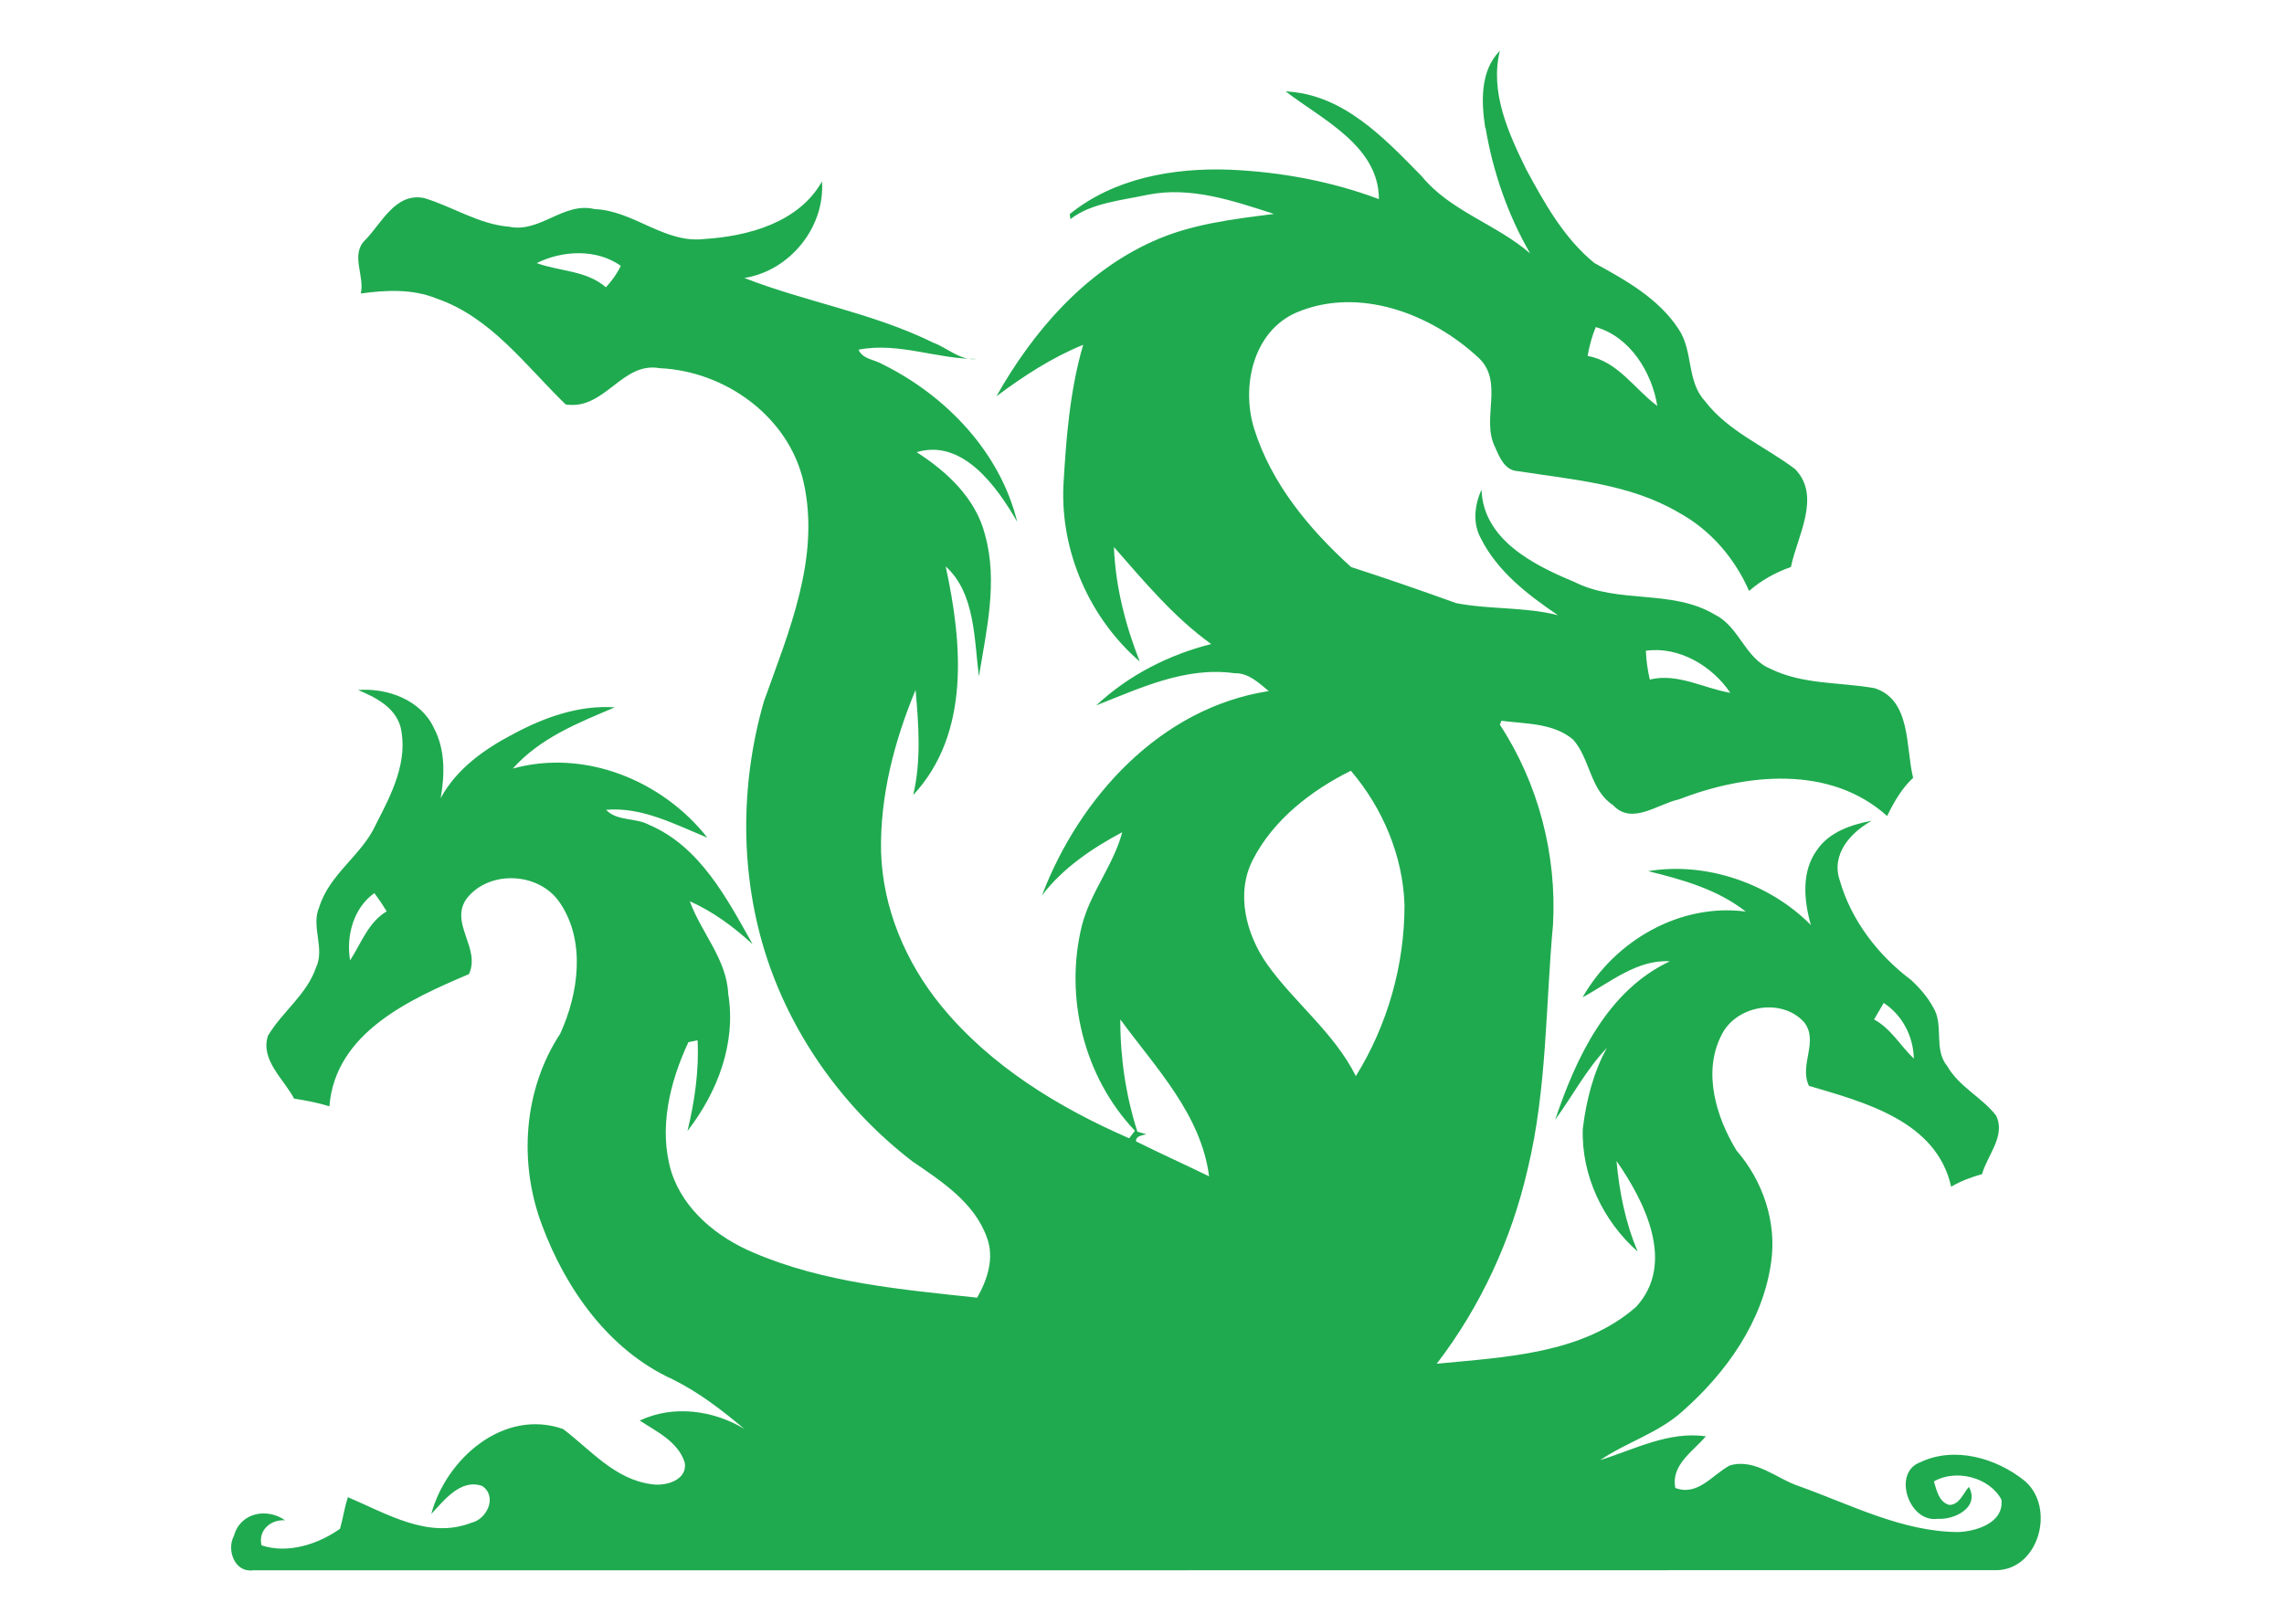
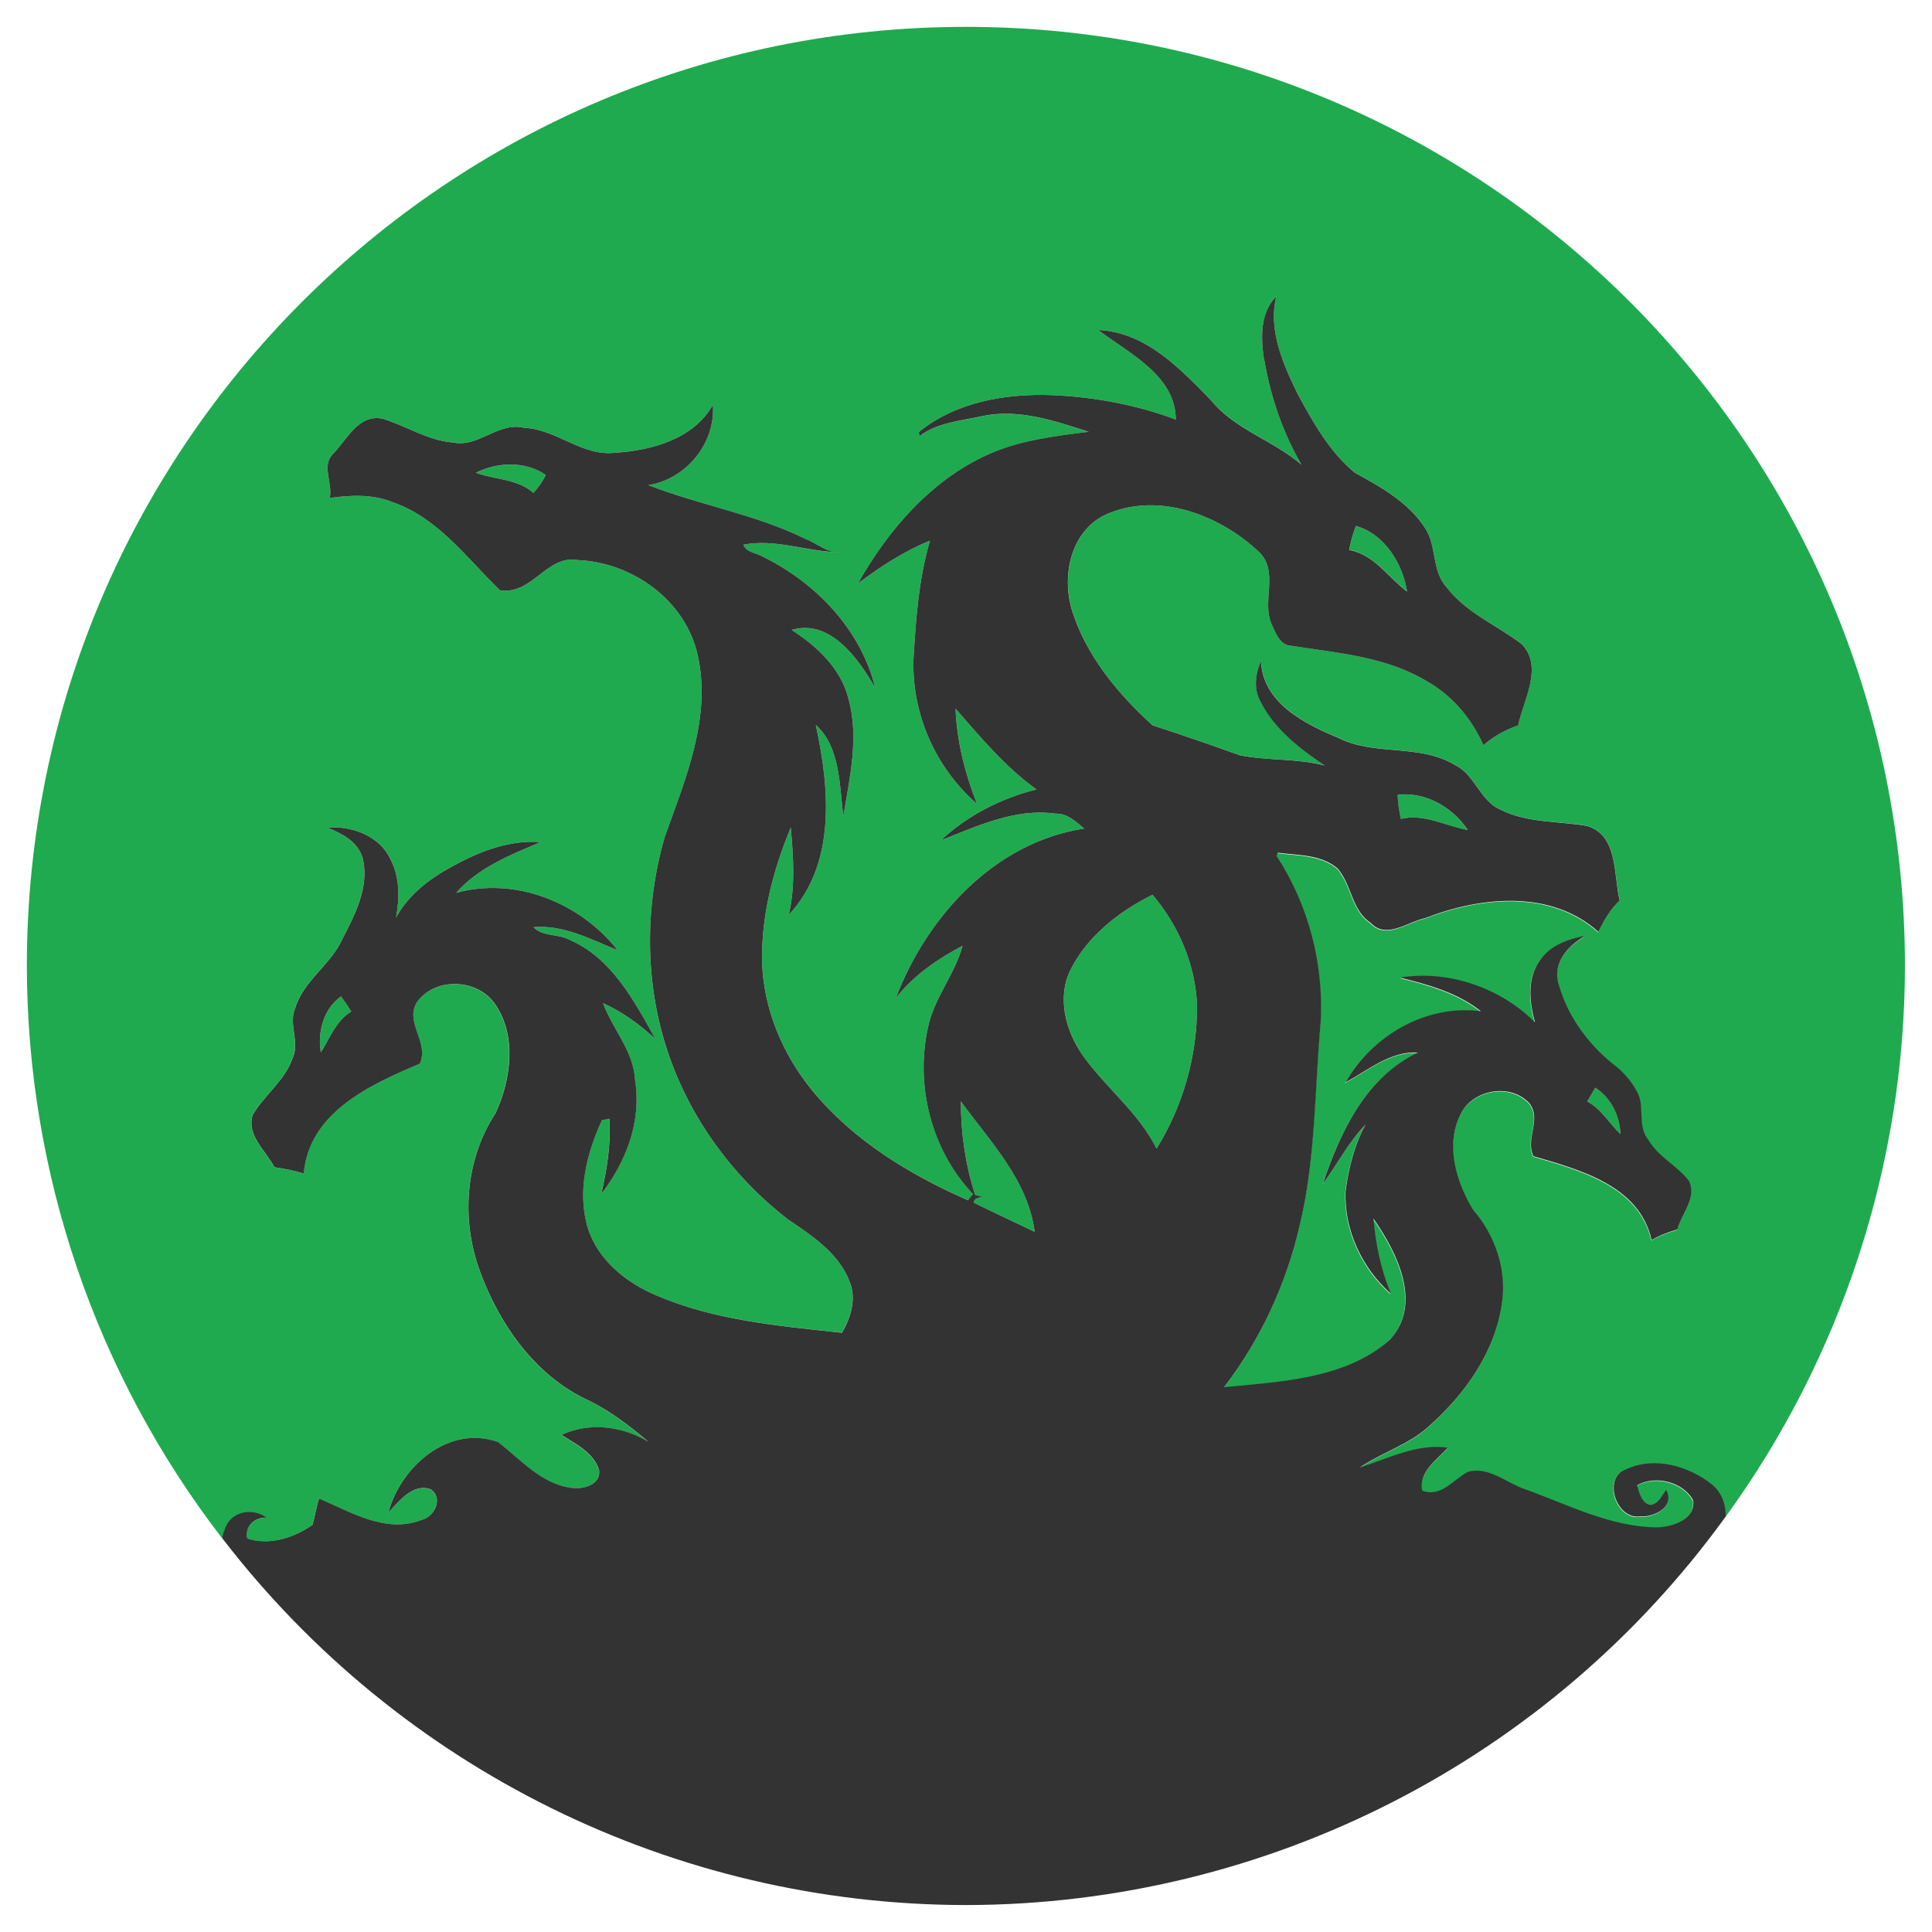
- <svg xmlns="http://www.w3.org/2000/svg" version="1.1" width="450" height="320" viewBox="0 0 45 32">
-   <path fill="#1faa4f" d="M29.262 2.518c-0.077-0.512-0.104-1.119 0.289-1.518-0.201 0.814 0.167 1.62 0.518 2.336 0.361 0.668 0.747 1.362 1.344 1.847 0.617 0.338 1.269 0.701 1.663 1.308 0.285 0.427 0.153 1.017 0.511 1.408 0.463 0.608 1.19 0.896 1.781 1.346 0.521 0.537 0.042 1.319-0.083 1.929-0.301 0.105-0.583 0.261-0.824 0.472-0.283-0.648-0.765-1.208-1.39-1.547-0.959-0.565-2.089-0.645-3.163-0.814-0.261-0.012-0.363-0.272-0.452-0.474-0.279-0.555 0.18-1.277-0.318-1.754-0.932-0.872-2.367-1.424-3.603-0.895-0.853 0.378-1.082 1.463-0.825 2.288 0.336 1.076 1.084 1.978 1.909 2.724 0.691 0.224 1.383 0.463 2.069 0.711 0.662 0.13 1.35 0.071 2.008 0.239-0.592-0.4-1.194-0.863-1.52-1.515-0.167-0.303-0.121-0.658 0.013-0.962 0.033 0.987 1.026 1.489 1.823 1.818 0.873 0.447 1.928 0.136 2.779 0.65 0.476 0.236 0.59 0.858 1.088 1.063 0.639 0.317 1.368 0.262 2.051 0.383 0.729 0.229 0.613 1.168 0.763 1.768-0.226 0.209-0.379 0.479-0.512 0.752-1.128-1.015-2.79-0.836-4.105-0.327-0.419 0.091-0.925 0.513-1.295 0.113-0.455-0.299-0.447-0.905-0.785-1.29-0.391-0.333-0.936-0.309-1.415-0.373-0.007 0.019-0.022 0.059-0.030 0.078 0.758 1.155 1.123 2.56 1.047 3.938-0.148 1.608-0.118 3.242-0.5 4.821-0.318 1.386-0.925 2.705-1.791 3.834 1.341-0.132 2.859-0.187 3.924-1.117 0.792-0.853 0.176-2.078-0.382-2.879 0.055 0.61 0.176 1.22 0.418 1.786-0.684-0.6-1.116-1.51-1.082-2.425 0.068-0.55 0.205-1.101 0.474-1.589-0.404 0.423-0.675 0.945-1.018 1.414 0.413-1.225 1.025-2.539 2.259-3.121-0.646-0.038-1.18 0.418-1.719 0.71 0.634-1.115 1.917-1.86 3.214-1.69-0.56-0.439-1.244-0.629-1.922-0.796 1.137-0.191 2.396 0.24 3.205 1.062-0.136-0.483-0.192-1.054 0.123-1.482 0.243-0.355 0.674-0.497 1.077-0.574-0.42 0.233-0.807 0.663-0.629 1.181 0.225 0.783 0.755 1.471 1.402 1.956 0.169 0.156 0.322 0.331 0.433 0.533 0.225 0.355 0.003 0.83 0.281 1.165 0.232 0.408 0.679 0.612 0.961 0.973 0.199 0.398-0.171 0.782-0.275 1.156-0.212 0.060-0.419 0.136-0.609 0.249-0.286-1.295-1.703-1.664-2.801-1.988-0.202-0.413 0.204-0.88-0.099-1.258-0.447-0.489-1.35-0.326-1.63 0.267-0.367 0.727-0.1 1.607 0.3 2.263 0.522 0.602 0.8 1.419 0.682 2.214-0.165 1.158-0.881 2.165-1.742 2.924-0.473 0.431-1.103 0.61-1.625 0.966 0.676-0.213 1.352-0.574 2.082-0.47-0.253 0.3-0.692 0.564-0.601 1.018 0.447 0.169 0.731-0.266 1.077-0.445 0.5-0.142 0.918 0.264 1.365 0.412 1.018 0.363 2.020 0.892 3.122 0.902 0.362-0.010 0.916-0.182 0.86-0.64-0.238-0.443-0.897-0.606-1.33-0.358 0.053 0.174 0.101 0.413 0.307 0.464 0.201-0.008 0.269-0.229 0.383-0.357 0.219 0.404-0.279 0.654-0.621 0.63-0.562 0.078-0.896-0.913-0.334-1.116 0.673-0.319 1.494-0.082 2.051 0.366 0.63 0.531 0.274 1.803-0.608 1.762-11.431 0-22.863 0.005-34.294 0.003-0.362 0.051-0.527-0.402-0.377-0.679 0.123-0.456 0.645-0.561 1.008-0.307-0.287-0.018-0.532 0.196-0.465 0.494 0.523 0.171 1.111-0.020 1.547-0.326 0.060-0.206 0.087-0.42 0.156-0.623 0.758 0.32 1.584 0.834 2.429 0.505 0.311-0.069 0.522-0.519 0.216-0.726-0.423-0.149-0.748 0.281-1.003 0.552 0.293-1.089 1.427-2.086 2.598-1.674 0.541 0.411 1.023 0.996 1.744 1.087 0.271 0.045 0.717-0.078 0.65-0.433-0.134-0.408-0.551-0.603-0.885-0.821 0.658-0.312 1.447-0.206 2.058 0.162-0.439-0.369-0.897-0.722-1.414-0.977-1.253-0.572-2.103-1.78-2.571-3.041-0.462-1.226-0.365-2.664 0.361-3.769 0.362-0.792 0.508-1.827-0.010-2.584-0.406-0.601-1.393-0.649-1.836-0.075-0.342 0.484 0.285 0.975 0.047 1.486-1.168 0.496-2.633 1.155-2.749 2.605-0.227-0.071-0.46-0.116-0.695-0.151-0.204-0.388-0.671-0.763-0.515-1.241 0.279-0.469 0.761-0.807 0.945-1.339 0.184-0.386-0.106-0.813 0.067-1.201 0.204-0.654 0.843-1.018 1.118-1.631 0.302-0.585 0.643-1.244 0.479-1.922-0.113-0.386-0.492-0.576-0.835-0.719 0.576-0.046 1.236 0.195 1.493 0.745 0.227 0.424 0.217 0.925 0.135 1.386 0.315-0.58 0.868-0.972 1.441-1.269 0.609-0.326 1.289-0.569 1.99-0.52-0.724 0.305-1.474 0.604-2.009 1.206 1.412-0.391 2.944 0.231 3.832 1.361-0.637-0.259-1.286-0.61-1.995-0.548 0.213 0.228 0.585 0.151 0.85 0.297 0.999 0.426 1.533 1.451 2.037 2.352-0.369-0.339-0.778-0.643-1.237-0.847 0.225 0.621 0.725 1.138 0.757 1.826 0.159 0.975-0.213 1.939-0.803 2.701 0.141-0.585 0.229-1.184 0.199-1.787-0.045 0.010-0.136 0.028-0.181 0.037-0.365 0.783-0.592 1.698-0.338 2.548 0.242 0.765 0.915 1.305 1.633 1.605 1.387 0.592 2.91 0.722 4.394 0.882 0.204-0.355 0.344-0.787 0.191-1.188-0.246-0.69-0.896-1.107-1.472-1.502-1.314-1.012-2.334-2.414-2.857-3.991-0.539-1.631-0.537-3.426-0.063-5.071 0.491-1.374 1.115-2.831 0.782-4.317-0.289-1.29-1.542-2.191-2.834-2.248-0.751-0.136-1.082 0.836-1.854 0.714-0.785-0.759-1.468-1.718-2.543-2.087-0.475-0.193-0.995-0.168-1.493-0.099 0.079-0.352-0.211-0.77 0.088-1.055 0.326-0.336 0.595-0.939 1.159-0.826 0.564 0.168 1.075 0.517 1.676 0.565 0.61 0.129 1.072-0.498 1.686-0.347 0.77 0.031 1.373 0.682 2.159 0.589 0.867-0.055 1.862-0.324 2.318-1.135 0.062 0.905-0.636 1.764-1.53 1.903 1.221 0.476 2.538 0.69 3.722 1.275 0.288 0.105 0.534 0.363 0.859 0.32-0.771 0.010-1.542-0.337-2.331-0.182 0.081 0.192 0.322 0.194 0.48 0.291 1.245 0.617 2.31 1.728 2.646 3.101-0.395-0.686-1.072-1.645-1.981-1.372 0.6 0.384 1.168 0.914 1.347 1.628 0.258 0.921 0.029 1.873-0.12 2.79-0.095-0.73-0.071-1.64-0.655-2.167 0.326 1.498 0.492 3.29-0.64 4.506 0.16-0.679 0.108-1.385 0.047-2.072-0.419 1.009-0.703 2.094-0.68 3.194 0.034 1.107 0.484 2.173 1.181 3.027 0.97 1.188 2.315 2.009 3.707 2.615 0.029-0.037 0.086-0.111 0.114-0.148-1.006-1.058-1.394-2.634-1.045-4.045 0.167-0.654 0.622-1.188 0.795-1.839-0.592 0.315-1.171 0.707-1.581 1.244 0.738-1.937 2.337-3.696 4.467-4.025-0.199-0.163-0.399-0.361-0.676-0.352-0.96-0.135-1.854 0.293-2.721 0.633 0.634-0.593 1.423-0.995 2.263-1.208-0.739-0.532-1.321-1.234-1.916-1.912 0.030 0.776 0.225 1.536 0.508 2.256-0.985-0.852-1.559-2.156-1.504-3.46 0.054-0.934 0.126-1.878 0.39-2.781-0.617 0.251-1.176 0.617-1.709 1.014 0.716-1.269 1.73-2.447 3.082-3.053 0.751-0.341 1.578-0.437 2.388-0.54-0.801-0.257-1.636-0.548-2.489-0.378-0.512 0.111-1.113 0.16-1.523 0.48-0.006-0.033-0.010-0.067-0.014-0.099 0.877-0.711 2.047-0.915 3.148-0.875 1.002 0.043 2.004 0.227 2.944 0.58-0.003-1.049-1.113-1.566-1.838-2.123 1.132 0.053 1.939 0.916 2.679 1.67 0.567 0.694 1.474 0.945 2.139 1.524-0.441-0.761-0.733-1.608-0.879-2.474zM10.575 5.185c0.454 0.166 0.981 0.143 1.363 0.477 0.117-0.127 0.219-0.268 0.293-0.424-0.479-0.338-1.147-0.306-1.657-0.053zM31.44 6.446c-0.075 0.183-0.127 0.374-0.161 0.569 0.593 0.101 0.921 0.649 1.374 0.985-0.107-0.664-0.537-1.363-1.212-1.554zM32.427 12.823c0.008 0.192 0.034 0.382 0.078 0.569 0.553-0.133 1.055 0.171 1.586 0.261-0.359-0.532-1.011-0.92-1.664-0.829zM24.683 16.945c-0.342 0.665-0.129 1.47 0.28 2.054 0.545 0.767 1.325 1.353 1.75 2.208 0.625-1.007 0.961-2.189 0.959-3.375-0.031-0.967-0.432-1.912-1.057-2.643-0.777 0.386-1.529 0.965-1.932 1.756zM6.898 18.926c0.219-0.338 0.357-0.75 0.721-0.966-0.075-0.124-0.156-0.244-0.243-0.36-0.411 0.291-0.561 0.846-0.478 1.326zM36.924 20.091c0.333 0.18 0.517 0.517 0.783 0.771-0.010-0.438-0.224-0.855-0.593-1.097-0.065 0.108-0.128 0.216-0.191 0.326zM22.073 20.087c-0.003 0.751 0.107 1.499 0.336 2.215 0.043 0.012 0.131 0.037 0.174 0.049-0.078 0.029-0.208 0.030-0.2 0.142 0.476 0.238 0.961 0.455 1.439 0.689-0.16-1.227-1.053-2.139-1.75-3.094z" />
+ <svg xmlns="http://www.w3.org/2000/svg" version="1.1" width="200" height="200" viewBox="0 0 20 20" id="svg3967">
+   <defs id="defs3971">
+     </defs>
+   <path style="fill:#1faa4f;fill-opacity:1;stroke:none;stroke-width:0.092;stroke-miterlimit:4;stroke-dasharray:none;stroke-dashoffset:0;stroke-opacity:0.961" d="M 10,0.278 C 4.631,0.278 0.278,4.631 0.278,10 c 0.002,2.144 0.713,4.227 2.022,5.925 0.047,-0.23 0.316,-0.309 0.462,-0.213 -0.125,-0.008 -0.232,0.086 -0.203,0.216 0.228,0.075 0.485,-0.009 0.675,-0.142 0.026,-0.09 0.038,-0.183 0.068,-0.272 0.331,0.14 0.692,0.364 1.061,0.221 0.136,-0.03 0.228,-0.227 0.094,-0.317 -0.185,-0.065 -0.327,0.123 -0.438,0.241 0.128,-0.476 0.623,-0.911 1.134,-0.731 0.236,0.179 0.447,0.435 0.762,0.475 0.118,0.02 0.313,-0.034 0.284,-0.189 -0.059,-0.178 -0.241,-0.263 -0.387,-0.359 0.287,-0.136 0.632,-0.09 0.899,0.071 C 6.519,14.763 6.319,14.609 6.094,14.498 5.546,14.248 5.175,13.721 4.971,13.17 4.769,12.635 4.812,12.007 5.129,11.524 5.287,11.178 5.35,10.727 5.124,10.396 4.947,10.134 4.516,10.113 4.323,10.363 c -0.149,0.211 0.124,0.426 0.021,0.649 -0.51,0.217 -1.15,0.504 -1.2,1.137 -0.099,-0.031 -0.201,-0.051 -0.304,-0.066 -0.089,-0.169 -0.293,-0.333 -0.225,-0.542 0.122,-0.205 0.332,-0.352 0.412,-0.585 0.08,-0.169 -0.046,-0.355 0.029,-0.524 C 3.145,10.147 3.424,9.988 3.545,9.721 3.676,9.465 3.825,9.177 3.754,8.881 3.704,8.713 3.539,8.63 3.389,8.567 c 0.252,-0.02 0.54,0.085 0.652,0.325 0.099,0.185 0.095,0.404 0.059,0.605 C 4.237,9.245 4.479,9.073 4.729,8.944 4.995,8.801 5.292,8.695 5.598,8.717 5.282,8.85 4.954,8.98 4.721,9.243 5.337,9.073 6.006,9.344 6.394,9.837 6.116,9.724 5.832,9.571 5.523,9.598 c 0.093,0.1 0.256,0.066 0.371,0.13 0.436,0.186 0.669,0.634 0.889,1.027 -0.161,-0.148 -0.34,-0.281 -0.54,-0.37 0.098,0.271 0.316,0.497 0.33,0.797 0.069,0.426 -0.093,0.847 -0.351,1.179 0.062,-0.255 0.1,-0.517 0.087,-0.78 -0.02,0.004 -0.059,0.012 -0.079,0.016 -0.159,0.342 -0.258,0.741 -0.147,1.113 0.106,0.334 0.4,0.57 0.713,0.701 0.606,0.258 1.271,0.315 1.919,0.385 0.089,-0.155 0.15,-0.343 0.083,-0.519 C 8.691,12.976 8.407,12.794 8.156,12.622 7.582,12.18 7.137,11.567 6.908,10.879 6.673,10.167 6.674,9.383 6.881,8.665 7.095,8.065 7.368,7.429 7.222,6.78 7.096,6.216 6.549,5.823 5.985,5.798 5.657,5.739 5.512,6.163 5.175,6.11 4.833,5.779 4.534,5.36 4.065,5.199 3.858,5.114 3.631,5.125 3.413,5.155 3.448,5.002 3.321,4.819 3.451,4.695 3.594,4.548 3.711,4.285 3.958,4.334 4.204,4.408 4.427,4.56 4.689,4.581 4.956,4.637 5.157,4.363 5.426,4.429 5.762,4.443 6.025,4.727 6.368,4.687 6.747,4.663 7.181,4.545 7.38,4.191 c 0.027,0.395 -0.278,0.77 -0.668,0.831 0.533,0.208 1.108,0.301 1.625,0.557 0.103,0.037 0.193,0.118 0.3,0.137 0.025,0.001 0.05,0.003 0.075,0.003 -0.026,0.003 -0.051,0.001 -0.075,-0.003 C 8.326,5.7 8.014,5.576 7.695,5.639 7.73,5.723 7.835,5.723 7.904,5.766 8.448,6.035 8.913,6.52 9.06,7.12 8.887,6.82 8.592,6.402 8.195,6.521 8.457,6.689 8.705,6.92 8.783,7.232 8.895,7.634 8.796,8.05 8.73,8.45 8.689,8.131 8.7,7.734 8.445,7.504 8.587,8.158 8.659,8.94 8.165,9.471 8.235,9.175 8.212,8.867 8.186,8.567 8.003,9.007 7.879,9.481 7.889,9.961 c 0.015,0.483 0.211,0.949 0.516,1.322 0.424,0.519 1.011,0.877 1.619,1.142 0.013,-0.016 0.038,-0.048 0.05,-0.065 C 9.634,11.898 9.464,11.21 9.616,10.594 9.689,10.308 9.888,10.075 9.964,9.791 9.705,9.928 9.452,10.1 9.273,10.334 9.595,9.488 10.294,8.72 11.224,8.577 11.137,8.505 11.049,8.419 10.929,8.423 10.509,8.364 10.119,8.551 9.74,8.699 10.017,8.44 10.362,8.265 10.729,8.172 10.406,7.94 10.152,7.633 9.892,7.337 9.905,7.676 9.99,8.008 10.114,8.322 9.684,7.95 9.433,7.381 9.457,6.811 9.481,6.403 9.512,5.991 9.627,5.597 9.358,5.706 9.114,5.866 8.881,6.04 9.194,5.486 9.637,4.971 10.227,4.707 10.555,4.558 10.916,4.516 11.27,4.471 10.92,4.358 10.555,4.231 10.183,4.306 9.959,4.354 9.697,4.376 9.518,4.515 c -0.003,-0.014 -0.004,-0.029 -0.006,-0.043 0.383,-0.31 0.894,-0.399 1.374,-0.382 0.438,0.019 0.875,0.099 1.286,0.253 -0.001,-0.458 -0.486,-0.684 -0.803,-0.927 0.494,0.023 0.847,0.4 1.17,0.729 0.248,0.303 0.644,0.413 0.934,0.665 -0.193,-0.332 -0.32,-0.702 -0.384,-1.08 l -0.003,-0.001 c -0.034,-0.224 -0.045,-0.488 0.126,-0.663 -0.088,0.355 0.073,0.707 0.226,1.02 0.158,0.292 0.326,0.595 0.587,0.806 0.269,0.148 0.554,0.306 0.726,0.571 0.124,0.186 0.067,0.444 0.223,0.615 0.202,0.265 0.519,0.391 0.778,0.588 0.227,0.234 0.018,0.576 -0.036,0.842 C 15.585,7.555 15.462,7.623 15.356,7.715 15.233,7.432 15.022,7.188 14.749,7.04 14.33,6.793 13.837,6.758 13.368,6.684 13.254,6.679 13.21,6.565 13.171,6.477 13.049,6.235 13.249,5.92 13.032,5.711 12.625,5.331 11.998,5.09 11.459,5.321 c -0.372,0.165 -0.472,0.639 -0.36,0.999 0.147,0.47 0.473,0.864 0.834,1.189 0.302,0.098 0.604,0.202 0.903,0.31 0.289,0.057 0.589,0.031 0.877,0.104 -0.258,-0.175 -0.521,-0.377 -0.664,-0.662 -0.073,-0.132 -0.053,-0.287 0.006,-0.42 0.014,0.431 0.448,0.65 0.796,0.794 0.381,0.195 0.842,0.06 1.213,0.284 0.208,0.103 0.258,0.375 0.475,0.464 0.279,0.138 0.597,0.114 0.896,0.167 0.318,0.1 0.268,0.51 0.333,0.772 C 16.669,9.414 16.602,9.532 16.544,9.652 16.051,9.208 15.326,9.287 14.751,9.509 14.568,9.549 14.347,9.733 14.186,9.558 13.987,9.428 13.991,9.163 13.843,8.995 13.672,8.85 13.435,8.86 13.225,8.832 c -0.003,0.008 -0.01,0.026 -0.013,0.034 0.331,0.504 0.49,1.118 0.457,1.72 -0.065,0.702 -0.051,1.416 -0.218,2.105 -0.139,0.605 -0.404,1.181 -0.782,1.674 0.586,-0.058 1.248,-0.082 1.713,-0.488 0.346,-0.372 0.077,-0.907 -0.167,-1.257 0.024,0.266 0.077,0.533 0.183,0.78 -0.299,-0.262 -0.487,-0.659 -0.472,-1.059 0.03,-0.24 0.089,-0.481 0.207,-0.694 -0.176,0.185 -0.295,0.413 -0.444,0.617 0.18,-0.535 0.448,-1.109 0.986,-1.363 -0.282,-0.017 -0.515,0.182 -0.751,0.31 0.277,-0.487 0.837,-0.812 1.403,-0.738 -0.245,-0.192 -0.543,-0.275 -0.839,-0.348 0.496,-0.083 1.046,0.105 1.399,0.464 -0.059,-0.211 -0.084,-0.46 0.054,-0.647 0.106,-0.155 0.294,-0.217 0.47,-0.251 -0.183,0.102 -0.352,0.289 -0.275,0.516 0.098,0.342 0.33,0.642 0.612,0.854 0.074,0.068 0.141,0.145 0.189,0.233 0.098,0.155 0.001,0.362 0.123,0.509 0.101,0.178 0.296,0.267 0.42,0.425 0.087,0.174 -0.075,0.341 -0.12,0.505 -0.093,0.026 -0.183,0.059 -0.266,0.109 -0.125,-0.565 -0.744,-0.727 -1.223,-0.868 -0.088,-0.18 0.089,-0.384 -0.043,-0.549 -0.195,-0.214 -0.589,-0.142 -0.712,0.117 -0.16,0.317 -0.044,0.702 0.131,0.988 0.228,0.263 0.349,0.62 0.298,0.967 -0.072,0.506 -0.385,0.945 -0.761,1.277 -0.207,0.188 -0.482,0.266 -0.71,0.422 0.295,-0.093 0.59,-0.251 0.909,-0.205 -0.11,0.131 -0.302,0.246 -0.263,0.445 0.195,0.074 0.319,-0.116 0.47,-0.194 0.218,-0.062 0.401,0.115 0.596,0.18 0.445,0.159 0.882,0.39 1.363,0.394 0.158,-0.004 0.4,-0.08 0.376,-0.279 -0.104,-0.193 -0.392,-0.265 -0.581,-0.156 0.023,0.076 0.044,0.18 0.134,0.203 0.088,-0.003 0.117,-0.1 0.167,-0.156 0.096,0.176 -0.122,0.285 -0.271,0.275 -0.245,0.034 -0.391,-0.398 -0.146,-0.487 0.294,-0.139 0.652,-0.036 0.896,0.16 0.097,0.082 0.14,0.205 0.138,0.328 1.204,-1.657 1.855,-3.652 1.858,-5.7 C 19.722,4.631 15.369,0.278 10,0.278 Z M 5.293,4.809 c -0.127,-0.001 -0.255,0.03 -0.367,0.085 h 3.9e-4 C 5.125,4.966 5.355,4.956 5.522,5.102 5.573,5.047 5.617,4.985 5.65,4.917 5.545,4.843 5.42,4.81 5.293,4.809 Z M 14.037,5.445 c -0.033,0.08 -0.055,0.163 -0.07,0.248 0.259,0.044 0.402,0.283 0.6,0.43 C 14.52,5.833 14.332,5.528 14.037,5.445 Z m 0.537,2.779 c -0.035,-0.001 -0.071,5e-4 -0.107,0.005 0.004,0.084 0.015,0.166 0.034,0.248 0.241,-0.058 0.461,0.075 0.692,0.114 -0.137,-0.203 -0.372,-0.358 -0.62,-0.367 z m -2.644,1.038 C 11.591,9.431 11.263,9.684 11.087,10.029 c -0.149,0.29 -0.056,0.642 0.122,0.897 0.238,0.335 0.578,0.591 0.764,0.964 0.273,-0.44 0.42,-0.956 0.419,-1.474 -0.014,-0.422 -0.189,-0.835 -0.462,-1.154 z M 3.53,10.315 C 3.35,10.442 3.285,10.684 3.321,10.894 3.417,10.746 3.477,10.566 3.636,10.472 3.603,10.418 3.568,10.365 3.53,10.315 Z m 12.985,0.945 c -0.028,0.047 -0.056,0.094 -0.083,0.142 h 4e-4 c 0.145,0.079 0.226,0.226 0.342,0.337 -0.004,-0.191 -0.098,-0.373 -0.259,-0.479 z M 9.947,11.402 c -0.001,0.327 0.047,0.654 0.147,0.966 0.019,0.005 0.057,0.016 0.076,0.021 -0.034,0.013 -0.091,0.013 -0.087,0.062 0.208,0.104 0.42,0.199 0.628,0.301 -0.07,-0.535 -0.459,-0.933 -0.764,-1.35 z" id="path3975-9" />
+   <path style="fill:#333333;fill-opacity:1;stroke:none;stroke-width:0.092;stroke-miterlimit:4;stroke-dasharray:none;stroke-dashoffset:0;stroke-opacity:0.961" d="m 13.212,3.067 c -0.172,0.174 -0.16,0.439 -0.126,0.663 l 0.003,0.001 c 0.064,0.378 0.191,0.748 0.384,1.08 C 13.182,4.558 12.786,4.449 12.539,4.146 12.216,3.816 11.863,3.439 11.369,3.416 11.686,3.659 12.17,3.885 12.172,4.343 11.761,4.189 11.324,4.109 10.886,4.09 10.405,4.073 9.895,4.162 9.512,4.472 c 0.002,0.014 0.003,0.029 0.006,0.043 0.179,-0.14 0.441,-0.161 0.665,-0.21 0.372,-0.074 0.737,0.053 1.087,0.165 -0.354,0.045 -0.715,0.087 -1.043,0.236 C 9.637,4.971 9.194,5.486 8.881,6.04 9.114,5.866 9.358,5.706 9.627,5.597 9.512,5.991 9.481,6.403 9.457,6.811 9.433,7.381 9.684,7.95 10.114,8.322 9.99,8.008 9.905,7.676 9.892,7.337 10.152,7.633 10.406,7.94 10.729,8.172 10.362,8.265 10.017,8.44 9.74,8.699 10.119,8.551 10.509,8.364 10.929,8.423 c 0.121,-0.004 0.208,0.083 0.295,0.154 C 10.294,8.72 9.595,9.488 9.273,10.334 9.452,10.1 9.705,9.928 9.964,9.791 9.888,10.075 9.689,10.308 9.616,10.594 c -0.152,0.616 0.017,1.304 0.456,1.766 -0.012,0.016 -0.037,0.049 -0.05,0.065 C 9.415,12.16 8.828,11.802 8.404,11.283 8.1,10.91 7.904,10.444 7.889,9.961 7.879,9.481 8.003,9.007 8.186,8.567 8.212,8.867 8.235,9.175 8.165,9.471 8.659,8.94 8.587,8.158 8.445,7.504 8.7,7.734 8.689,8.131 8.73,8.45 8.796,8.05 8.895,7.634 8.783,7.232 8.705,6.92 8.457,6.689 8.195,6.521 8.592,6.402 8.887,6.82 9.06,7.12 8.913,6.52 8.448,6.035 7.904,5.766 7.835,5.723 7.73,5.723 7.695,5.639 8.014,5.576 8.326,5.7 8.638,5.715 8.531,5.697 8.44,5.616 8.338,5.579 7.821,5.323 7.245,5.23 6.712,5.022 7.103,4.961 7.408,4.586 7.38,4.191 7.181,4.545 6.747,4.663 6.368,4.687 6.025,4.727 5.762,4.443 5.426,4.429 5.157,4.363 4.956,4.637 4.689,4.581 4.427,4.56 4.204,4.408 3.958,4.334 3.711,4.285 3.594,4.548 3.451,4.695 3.321,4.819 3.448,5.002 3.413,5.155 3.631,5.125 3.858,5.114 4.065,5.199 4.534,5.36 4.833,5.779 5.175,6.11 5.512,6.163 5.657,5.739 5.985,5.798 6.549,5.823 7.096,6.216 7.222,6.78 7.368,7.429 7.095,8.065 6.881,8.665 c -0.207,0.718 -0.208,1.502 0.028,2.214 0.228,0.689 0.674,1.301 1.247,1.743 0.252,0.172 0.535,0.355 0.643,0.656 0.067,0.175 0.006,0.364 -0.083,0.519 C 8.067,13.726 7.402,13.67 6.797,13.411 6.483,13.28 6.189,13.044 6.084,12.71 c -0.111,-0.371 -0.012,-0.771 0.147,-1.113 0.02,-0.004 0.059,-0.012 0.079,-0.016 0.013,0.263 -0.025,0.525 -0.087,0.78 C 6.481,12.029 6.643,11.608 6.574,11.182 6.56,10.882 6.342,10.656 6.243,10.385 6.444,10.474 6.622,10.607 6.784,10.755 6.564,10.361 6.33,9.914 5.894,9.728 5.778,9.664 5.616,9.698 5.523,9.598 5.832,9.571 6.116,9.724 6.394,9.837 6.006,9.344 5.337,9.073 4.721,9.243 4.954,8.98 5.282,8.85 5.598,8.717 5.292,8.695 4.995,8.801 4.729,8.944 4.479,9.073 4.237,9.245 4.1,9.498 4.136,9.297 4.14,9.078 4.041,8.893 3.929,8.652 3.641,8.547 3.389,8.567 c 0.15,0.062 0.315,0.145 0.365,0.314 0.072,0.296 -0.077,0.584 -0.209,0.839 -0.12,0.268 -0.399,0.427 -0.488,0.712 -0.076,0.169 0.051,0.356 -0.029,0.524 -0.08,0.232 -0.291,0.38 -0.412,0.585 -0.068,0.209 0.136,0.372 0.225,0.542 0.103,0.015 0.204,0.035 0.304,0.066 0.051,-0.633 0.69,-0.921 1.2,-1.137 0.104,-0.223 -0.17,-0.437 -0.021,-0.649 0.193,-0.251 0.624,-0.23 0.802,0.033 0.226,0.331 0.163,0.782 0.004,1.128 -0.317,0.482 -0.36,1.11 -0.158,1.646 0.204,0.551 0.576,1.078 1.123,1.328 0.226,0.111 0.426,0.265 0.617,0.427 -0.267,-0.161 -0.611,-0.207 -0.899,-0.071 0.146,0.095 0.328,0.18 0.387,0.359 0.029,0.155 -0.165,0.209 -0.284,0.189 -0.315,-0.04 -0.525,-0.295 -0.762,-0.475 -0.511,-0.18 -1.006,0.255 -1.134,0.731 0.111,-0.118 0.253,-0.306 0.438,-0.241 0.134,0.09 0.041,0.287 -0.094,0.317 -0.369,0.144 -0.73,-0.081 -1.061,-0.221 -0.03,0.089 -0.042,0.182 -0.068,0.272 -0.19,0.134 -0.447,0.217 -0.675,0.142 -0.029,-0.13 0.078,-0.224 0.203,-0.216 -0.159,-0.111 -0.386,-0.065 -0.44,0.134 -0.013,0.024 -0.019,0.051 -0.022,0.079 1.839,2.392 4.683,3.795 7.7,3.797 3.114,-0.004 6.038,-1.499 7.864,-4.022 0.002,-0.123 -0.041,-0.246 -0.138,-0.328 -0.243,-0.196 -0.602,-0.299 -0.896,-0.16 -0.245,0.089 -0.099,0.521 0.146,0.487 0.149,0.01 0.367,-0.099 0.271,-0.275 -0.05,0.056 -0.079,0.152 -0.167,0.156 -0.09,-0.022 -0.111,-0.127 -0.134,-0.203 0.189,-0.108 0.477,-0.037 0.581,0.156 0.024,0.2 -0.218,0.275 -0.376,0.279 -0.481,-0.004 -0.919,-0.235 -1.363,-0.394 -0.195,-0.065 -0.378,-0.242 -0.596,-0.18 -0.151,0.078 -0.275,0.268 -0.47,0.194 -0.04,-0.198 0.152,-0.314 0.263,-0.445 -0.319,-0.045 -0.614,0.112 -0.909,0.205 0.228,-0.155 0.503,-0.234 0.71,-0.422 0.376,-0.331 0.689,-0.771 0.761,-1.277 0.052,-0.347 -0.07,-0.704 -0.298,-0.967 -0.175,-0.286 -0.291,-0.671 -0.131,-0.988 0.122,-0.259 0.517,-0.33 0.712,-0.117 0.132,0.165 -0.045,0.369 0.043,0.549 0.479,0.141 1.098,0.303 1.223,0.868 0.083,-0.049 0.173,-0.083 0.266,-0.109 0.045,-0.163 0.207,-0.331 0.12,-0.505 -0.123,-0.158 -0.318,-0.247 -0.42,-0.425 -0.121,-0.146 -0.025,-0.354 -0.123,-0.509 -0.048,-0.088 -0.115,-0.165 -0.189,-0.233 -0.283,-0.212 -0.514,-0.512 -0.612,-0.854 -0.078,-0.226 0.091,-0.414 0.275,-0.516 -0.176,0.034 -0.364,0.096 -0.47,0.251 -0.138,0.187 -0.113,0.436 -0.054,0.647 -0.353,-0.359 -0.903,-0.547 -1.399,-0.464 0.296,0.073 0.595,0.156 0.839,0.348 -0.566,-0.074 -1.126,0.251 -1.403,0.738 0.235,-0.128 0.469,-0.327 0.751,-0.31 -0.539,0.254 -0.806,0.828 -0.986,1.363 0.15,-0.205 0.268,-0.433 0.444,-0.617 -0.117,0.213 -0.177,0.454 -0.207,0.694 -0.015,0.4 0.174,0.797 0.472,1.059 -0.106,-0.247 -0.159,-0.514 -0.183,-0.78 0.244,0.35 0.513,0.885 0.167,1.257 -0.465,0.406 -1.128,0.43 -1.713,0.488 0.378,-0.493 0.643,-1.069 0.782,-1.674 0.167,-0.689 0.154,-1.403 0.218,-2.105 0.033,-0.602 -0.126,-1.215 -0.457,-1.72 0.004,-0.008 0.01,-0.026 0.013,-0.034 0.209,0.028 0.447,0.017 0.618,0.163 0.148,0.168 0.144,0.433 0.343,0.563 0.162,0.175 0.382,-0.01 0.565,-0.049 0.574,-0.222 1.3,-0.3 1.793,0.143 C 16.602,9.532 16.669,9.414 16.767,9.323 16.702,9.061 16.753,8.651 16.434,8.551 16.136,8.498 15.818,8.522 15.539,8.384 15.321,8.294 15.272,8.023 15.064,7.92 14.692,7.695 14.231,7.831 13.85,7.636 13.502,7.492 13.069,7.273 13.054,6.842 c -0.059,0.133 -0.079,0.288 -0.006,0.42 0.142,0.285 0.405,0.487 0.664,0.662 C 13.425,7.85 13.124,7.876 12.835,7.819 12.536,7.711 12.234,7.607 11.932,7.509 11.572,7.183 11.245,6.789 11.098,6.32 10.986,5.959 11.086,5.486 11.459,5.321 c 0.54,-0.231 1.166,0.01 1.573,0.391 0.217,0.208 0.017,0.523 0.139,0.766 0.039,0.088 0.084,0.202 0.197,0.207 0.469,0.074 0.962,0.109 1.381,0.355 0.273,0.148 0.483,0.392 0.607,0.675 0.105,-0.092 0.228,-0.16 0.36,-0.206 0.055,-0.266 0.264,-0.608 0.036,-0.842 C 15.494,6.47 15.177,6.344 14.975,6.079 14.818,5.908 14.876,5.651 14.751,5.464 14.579,5.199 14.295,5.041 14.025,4.893 13.765,4.681 13.596,4.378 13.438,4.087 13.285,3.774 13.125,3.422 13.212,3.067 Z M 8.638,5.715 c 0.024,0.004 0.049,0.006 0.075,0.003 -0.025,3.2e-4 -0.05,-0.002 -0.075,-0.003 z M 5.293,4.809 c 0.127,0.001 0.252,0.035 0.357,0.108 C 5.617,4.985 5.573,5.047 5.522,5.102 5.355,4.956 5.125,4.966 4.926,4.894 h -3.9e-4 C 5.037,4.839 5.166,4.807 5.293,4.809 Z m 8.744,0.636 h 4e-4 c 0.295,0.083 0.483,0.389 0.529,0.679 -0.198,-0.147 -0.341,-0.386 -0.6,-0.43 0.015,-0.085 0.038,-0.169 0.07,-0.248 z m 0.537,2.779 c 0.248,0.009 0.483,0.164 0.62,0.367 C 14.963,8.552 14.744,8.419 14.502,8.477 14.483,8.396 14.472,8.313 14.468,8.229 c 0.036,-0.005 0.071,-0.007 0.107,-0.005 z m -2.644,1.038 c 0.273,0.319 0.448,0.732 0.462,1.154 9e-4,0.518 -0.146,1.034 -0.419,1.474 -0.186,-0.373 -0.526,-0.629 -0.764,-0.964 -0.179,-0.255 -0.272,-0.607 -0.122,-0.897 0.176,-0.345 0.504,-0.598 0.844,-0.767 z M 3.53,10.315 c 0.038,0.051 0.073,0.103 0.106,0.157 -0.159,0.094 -0.219,0.274 -0.315,0.422 -0.036,-0.21 0.029,-0.452 0.209,-0.579 z M 16.515,11.26 c 0.161,0.106 0.254,0.288 0.259,0.479 -0.116,-0.111 -0.196,-0.258 -0.342,-0.337 h -4e-4 c 0.028,-0.048 0.055,-0.095 0.083,-0.142 z M 9.947,11.402 c 0.304,0.417 0.694,0.815 0.764,1.35 -0.209,-0.102 -0.42,-0.197 -0.628,-0.301 -0.004,-0.049 0.053,-0.049 0.087,-0.062 -0.019,-0.005 -0.057,-0.016 -0.076,-0.021 -0.1,-0.312 -0.148,-0.638 -0.147,-0.966 z" id="path3975" />
</svg>
